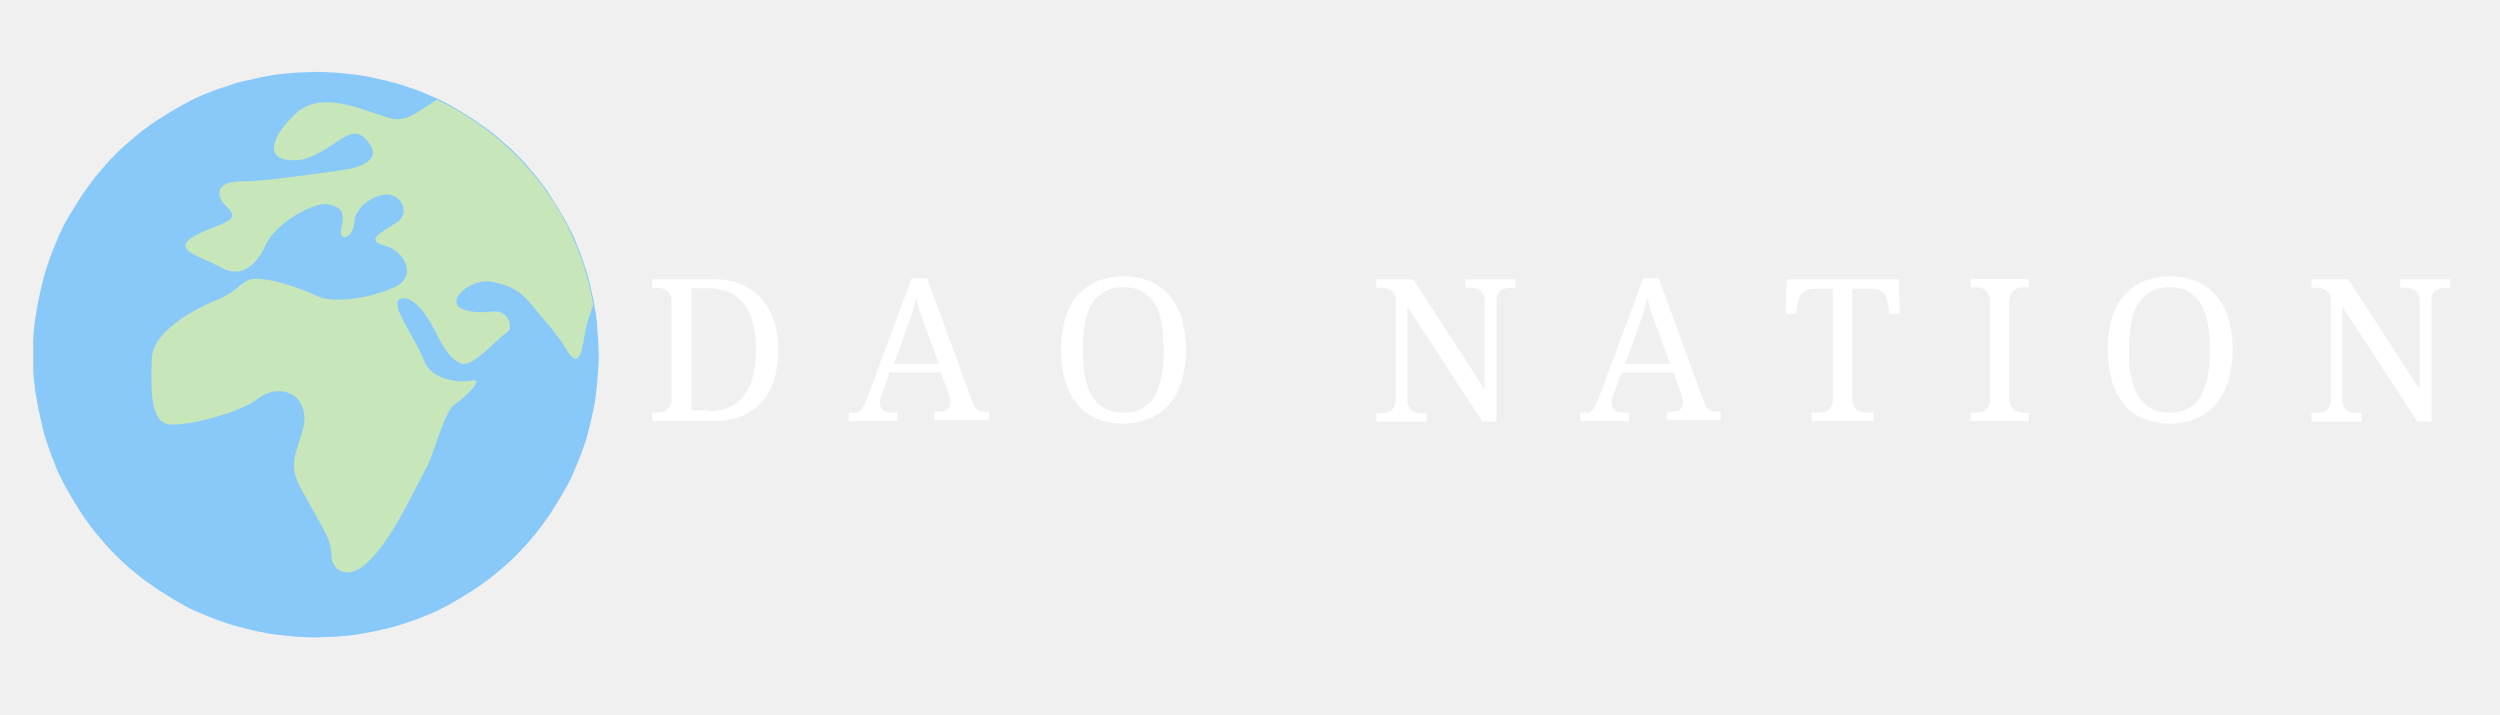
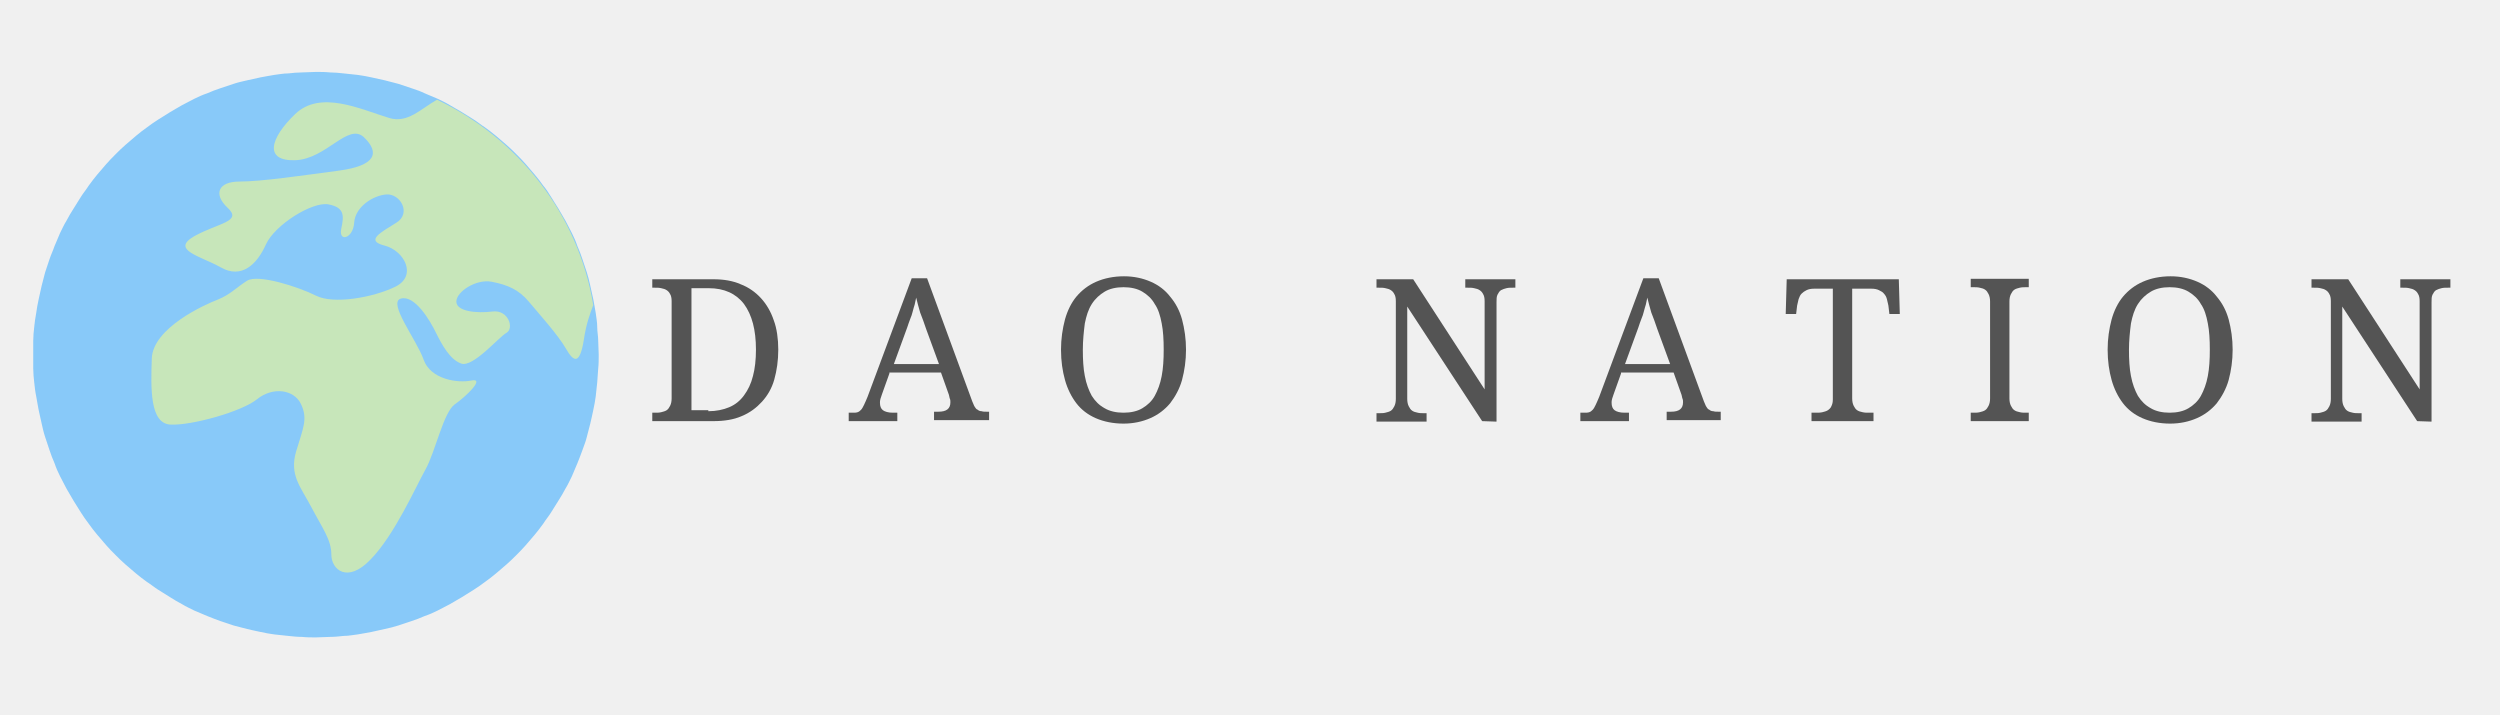
<svg xmlns="http://www.w3.org/2000/svg" xmlns:xlink="http://www.w3.org/1999/xlink" version="1.1" id="Layer_1" x="0px" y="0px" viewBox="0 0 504 144" style="enable-background:new 0 0 504 144;" xml:space="preserve">
+   <style type="text/css">
+ 	.st0{clip-path:url(#SVGID_2_);}
+ 	.st1{fill:#88C9F9;}
+ 	.st2{fill:#C7E6BA;}
+ 	.st3{fill:#545454;}
+ </style>
  <g>
    <g>
-       <defs>
-         <rect id="SVGID_1_" x="6.7" y="14.5" width="114" height="114" />
-       </defs>
-       <clipPath id="SVGID_2_">
-         <use xlink:href="#SVGID_1_" style="overflow:visible;" />
-       </clipPath>
-       <g style="clip-path:url(#SVGID_2_);">
-         <path style="fill:#88C9F9;" d="M120.7,71.5c0,0.9,0,1.9-0.1,2.8s-0.1,1.9-0.2,2.8c-0.1,0.9-0.2,1.9-0.3,2.8     c-0.1,0.9-0.3,1.8-0.5,2.8s-0.4,1.8-0.6,2.7c-0.2,0.9-0.5,1.8-0.7,2.7s-0.6,1.8-0.9,2.7c-0.3,0.9-0.7,1.8-1,2.6     c-0.4,0.9-0.7,1.7-1.1,2.6c-0.4,0.8-0.8,1.7-1.3,2.5c-0.4,0.8-0.9,1.6-1.4,2.4c-0.5,0.8-1,1.6-1.5,2.4c-0.5,0.8-1.1,1.5-1.6,2.3     c-0.6,0.8-1.1,1.5-1.7,2.2c-0.6,0.7-1.2,1.4-1.8,2.1c-0.6,0.7-1.3,1.4-1.9,2s-1.3,1.3-2,1.9c-0.7,0.6-1.4,1.2-2.1,1.8     c-0.7,0.6-1.5,1.2-2.2,1.7c-0.8,0.6-1.5,1.1-2.3,1.6c-0.8,0.5-1.6,1-2.4,1.5c-0.8,0.5-1.6,0.9-2.4,1.4c-0.8,0.4-1.7,0.9-2.5,1.3     c-0.8,0.4-1.7,0.8-2.6,1.1c-0.9,0.4-1.7,0.7-2.6,1c-0.9,0.3-1.8,0.6-2.7,0.9c-0.9,0.3-1.8,0.5-2.7,0.7c-0.9,0.2-1.8,0.4-2.7,0.6     c-0.9,0.2-1.8,0.3-2.8,0.5c-0.9,0.1-1.8,0.3-2.8,0.3c-0.9,0.1-1.9,0.2-2.8,0.2c-0.9,0-1.9,0.1-2.8,0.1c-0.9,0-1.9,0-2.8-0.1     c-0.9,0-1.9-0.1-2.8-0.2c-0.9-0.1-1.9-0.2-2.8-0.3c-0.9-0.1-1.8-0.3-2.8-0.5s-1.8-0.4-2.7-0.6c-0.9-0.2-1.8-0.5-2.7-0.7     c-0.9-0.3-1.8-0.6-2.7-0.9c-0.9-0.3-1.8-0.7-2.6-1c-0.9-0.4-1.7-0.7-2.6-1.1c-0.8-0.4-1.7-0.8-2.5-1.3c-0.8-0.4-1.6-0.9-2.4-1.4     c-0.8-0.5-1.6-1-2.4-1.5c-0.8-0.5-1.5-1.1-2.3-1.6c-0.8-0.6-1.5-1.1-2.2-1.7c-0.7-0.6-1.4-1.2-2.1-1.8c-0.7-0.6-1.4-1.3-2-1.9     c-0.7-0.7-1.3-1.3-1.9-2c-0.6-0.7-1.2-1.4-1.8-2.1c-0.6-0.7-1.2-1.5-1.7-2.2c-0.6-0.8-1.1-1.5-1.6-2.3c-0.5-0.8-1-1.6-1.5-2.4     c-0.5-0.8-0.9-1.6-1.4-2.4c-0.4-0.8-0.9-1.7-1.3-2.5c-0.4-0.8-0.8-1.7-1.1-2.6c-0.4-0.9-0.7-1.7-1-2.6c-0.3-0.9-0.6-1.8-0.9-2.7     s-0.5-1.8-0.7-2.7c-0.2-0.9-0.4-1.8-0.6-2.7c-0.2-0.9-0.3-1.8-0.5-2.8C7.1,79,7,78,6.9,77.1c-0.1-0.9-0.2-1.9-0.2-2.8     c0-0.9-0.1-1.9-0.1-2.8c0-0.9,0-1.9,0.1-2.8c0-0.9,0.1-1.9,0.2-2.8C7,65,7.1,64.1,7.3,63.1c0.1-0.9,0.3-1.8,0.5-2.8     c0.2-0.9,0.4-1.8,0.6-2.7c0.2-0.9,0.5-1.8,0.7-2.7c0.3-0.9,0.6-1.8,0.9-2.7c0.3-0.9,0.7-1.7,1-2.6c0.4-0.9,0.7-1.7,1.1-2.6     c0.4-0.8,0.8-1.7,1.3-2.5c0.4-0.8,0.9-1.6,1.4-2.4c0.5-0.8,1-1.6,1.5-2.4c0.5-0.8,1.1-1.5,1.6-2.3c0.6-0.8,1.1-1.5,1.7-2.2     c0.6-0.7,1.2-1.4,1.8-2.1c0.6-0.7,1.3-1.4,1.9-2c0.7-0.7,1.3-1.3,2-1.9c0.7-0.6,1.4-1.2,2.1-1.8c0.7-0.6,1.5-1.2,2.2-1.7     c0.8-0.6,1.5-1.1,2.3-1.6c0.8-0.5,1.6-1,2.4-1.5c0.8-0.5,1.6-0.9,2.4-1.4c0.8-0.4,1.7-0.9,2.5-1.3c0.8-0.4,1.7-0.8,2.6-1.1     c0.9-0.4,1.7-0.7,2.6-1c0.9-0.3,1.8-0.6,2.7-0.9c0.9-0.3,1.8-0.5,2.7-0.7c0.9-0.2,1.8-0.4,2.7-0.6s1.8-0.3,2.8-0.5     c0.9-0.1,1.8-0.3,2.8-0.3c0.9-0.1,1.9-0.2,2.8-0.2c0.9,0,1.9-0.1,2.8-0.1c0.9,0,1.9,0,2.8,0.1c0.9,0,1.9,0.1,2.8,0.2     c0.9,0.1,1.9,0.2,2.8,0.3c0.9,0.1,1.8,0.3,2.8,0.5c0.9,0.2,1.8,0.4,2.7,0.6c0.9,0.2,1.8,0.5,2.7,0.7c0.9,0.3,1.8,0.6,2.7,0.9     c0.9,0.3,1.8,0.6,2.6,1c0.9,0.4,1.7,0.7,2.6,1.1c0.8,0.4,1.7,0.8,2.5,1.3s1.6,0.9,2.4,1.4c0.8,0.5,1.6,1,2.4,1.5     c0.8,0.5,1.5,1.1,2.3,1.6c0.8,0.6,1.5,1.1,2.2,1.7c0.7,0.6,1.4,1.2,2.1,1.8c0.7,0.6,1.4,1.3,2,1.9c0.7,0.7,1.3,1.3,1.9,2     c0.6,0.7,1.2,1.4,1.8,2.1c0.6,0.7,1.2,1.5,1.7,2.2c0.6,0.7,1.1,1.5,1.6,2.3c0.5,0.8,1,1.6,1.5,2.4c0.5,0.8,0.9,1.6,1.4,2.4     c0.4,0.8,0.9,1.7,1.3,2.5c0.4,0.8,0.8,1.7,1.1,2.6c0.4,0.9,0.7,1.7,1,2.6c0.3,0.9,0.6,1.8,0.9,2.7c0.3,0.9,0.5,1.8,0.7,2.7     c0.2,0.9,0.4,1.8,0.6,2.7c0.2,0.9,0.3,1.8,0.5,2.8c0.1,0.9,0.3,1.8,0.3,2.8s0.2,1.9,0.2,2.8S120.7,70.6,120.7,71.5z" />
+       <g>
+         <defs>
+           <rect id="SVGID_1_" x="6.7" y="14.5" width="114" height="114" />
+         </defs>
+         <clipPath id="SVGID_2_">
+           <use xlink:href="#SVGID_1_" style="overflow:visible;" />
+         </clipPath>
+         <g class="st0">
+           <path class="st1" d="M120.7,71.5c0,0.9,0,1.9-0.1,2.8s-0.1,1.9-0.2,2.8s-0.2,1.9-0.3,2.8c-0.1,0.9-0.3,1.8-0.5,2.8      s-0.4,1.8-0.6,2.7c-0.2,0.9-0.5,1.8-0.7,2.7s-0.6,1.8-0.9,2.7c-0.3,0.9-0.7,1.8-1,2.6c-0.4,0.9-0.7,1.7-1.1,2.6      c-0.4,0.8-0.8,1.7-1.3,2.5c-0.4,0.8-0.9,1.6-1.4,2.4s-1,1.6-1.5,2.4s-1.1,1.5-1.6,2.3c-0.6,0.8-1.1,1.5-1.7,2.2      s-1.2,1.4-1.8,2.1c-0.6,0.7-1.3,1.4-1.9,2s-1.3,1.3-2,1.9s-1.4,1.2-2.1,1.8c-0.7,0.6-1.5,1.2-2.2,1.7c-0.8,0.6-1.5,1.1-2.3,1.6      s-1.6,1-2.4,1.5s-1.6,0.9-2.4,1.4c-0.8,0.4-1.7,0.9-2.5,1.3s-1.7,0.8-2.6,1.1c-0.9,0.4-1.7,0.7-2.6,1s-1.8,0.6-2.7,0.9      c-0.9,0.3-1.8,0.5-2.7,0.7c-0.9,0.2-1.8,0.4-2.7,0.6c-0.9,0.2-1.8,0.3-2.8,0.5c-0.9,0.1-1.8,0.3-2.8,0.3      c-0.9,0.1-1.9,0.2-2.8,0.2s-1.9,0.1-2.8,0.1c-0.9,0-1.9,0-2.8-0.1c-0.9,0-1.9-0.1-2.8-0.2c-0.9-0.1-1.9-0.2-2.8-0.3      c-0.9-0.1-1.8-0.3-2.8-0.5s-1.8-0.4-2.7-0.6s-1.8-0.5-2.7-0.7c-0.9-0.3-1.8-0.6-2.7-0.9s-1.8-0.7-2.6-1      c-0.9-0.4-1.7-0.7-2.6-1.1c-0.8-0.4-1.7-0.8-2.5-1.3c-0.8-0.4-1.6-0.9-2.4-1.4c-0.8-0.5-1.6-1-2.4-1.5c-0.8-0.5-1.5-1.1-2.3-1.6      c-0.8-0.6-1.5-1.1-2.2-1.7s-1.4-1.2-2.1-1.8c-0.7-0.6-1.4-1.3-2-1.9c-0.7-0.7-1.3-1.3-1.9-2s-1.2-1.4-1.8-2.1      c-0.6-0.7-1.2-1.5-1.7-2.2c-0.6-0.8-1.1-1.5-1.6-2.3s-1-1.6-1.5-2.4s-0.9-1.6-1.4-2.4c-0.4-0.8-0.9-1.7-1.3-2.5      c-0.4-0.8-0.8-1.7-1.1-2.6c-0.4-0.9-0.7-1.7-1-2.6S9.4,89,9.1,88.1s-0.5-1.8-0.7-2.7c-0.2-0.9-0.4-1.8-0.6-2.7      c-0.2-0.9-0.3-1.8-0.5-2.8C7.1,79,7,78,6.9,77.1s-0.2-1.9-0.2-2.8s-0.1-1.9-0.1-2.8s0-1.9,0.1-2.8c0-0.9,0.1-1.9,0.2-2.8      C7,65,7.1,64.1,7.3,63.1c0.1-0.9,0.3-1.8,0.5-2.8c0.2-0.9,0.4-1.8,0.6-2.7c0.2-0.9,0.5-1.8,0.7-2.7c0.3-0.9,0.6-1.8,0.9-2.7      c0.3-0.9,0.7-1.7,1-2.6c0.4-0.9,0.7-1.7,1.1-2.6c0.4-0.8,0.8-1.7,1.3-2.5c0.4-0.8,0.9-1.6,1.4-2.4c0.5-0.8,1-1.6,1.5-2.4      c0.5-0.8,1.1-1.5,1.6-2.3c0.6-0.8,1.1-1.5,1.7-2.2s1.2-1.4,1.8-2.1c0.6-0.7,1.3-1.4,1.9-2c0.7-0.7,1.3-1.3,2-1.9      s1.4-1.2,2.1-1.8c0.7-0.6,1.5-1.2,2.2-1.7c0.8-0.6,1.5-1.1,2.3-1.6c0.8-0.5,1.6-1,2.4-1.5s1.6-0.9,2.4-1.4      c0.8-0.4,1.7-0.9,2.5-1.3s1.7-0.8,2.6-1.1c0.9-0.4,1.7-0.7,2.6-1c0.9-0.3,1.8-0.6,2.7-0.9s1.8-0.5,2.7-0.7      c0.9-0.2,1.8-0.4,2.7-0.6s1.8-0.3,2.8-0.5c0.9-0.1,1.8-0.3,2.8-0.3c0.9-0.1,1.9-0.2,2.8-0.2c0.9,0,1.9-0.1,2.8-0.1      c0.9,0,1.9,0,2.8,0.1c0.9,0,1.9,0.1,2.8,0.2c0.9,0.1,1.9,0.2,2.8,0.3s1.8,0.3,2.8,0.5c0.9,0.2,1.8,0.4,2.7,0.6      c0.9,0.2,1.8,0.5,2.7,0.7c0.9,0.3,1.8,0.6,2.7,0.9c0.9,0.3,1.8,0.6,2.6,1c0.9,0.4,1.7,0.7,2.6,1.1c0.8,0.4,1.7,0.8,2.5,1.3      s1.6,0.9,2.4,1.4s1.6,1,2.4,1.5s1.5,1.1,2.3,1.6c0.8,0.6,1.5,1.1,2.2,1.7s1.4,1.2,2.1,1.8c0.7,0.6,1.4,1.3,2,1.9      c0.7,0.7,1.3,1.3,1.9,2s1.2,1.4,1.8,2.1c0.6,0.7,1.2,1.5,1.7,2.2c0.6,0.7,1.1,1.5,1.6,2.3s1,1.6,1.5,2.4      c0.5,0.8,0.9,1.6,1.4,2.4c0.4,0.8,0.9,1.7,1.3,2.5s0.8,1.7,1.1,2.6c0.4,0.9,0.7,1.7,1,2.6c0.3,0.9,0.6,1.8,0.9,2.7      s0.5,1.8,0.7,2.7s0.4,1.8,0.6,2.7s0.3,1.8,0.5,2.8c0.1,0.9,0.3,1.8,0.3,2.8s0.2,1.9,0.2,2.8S120.7,70.6,120.7,71.5z" />
+         </g>
      </g>
    </g>
-     <path style="fill:#C7E6BA;" d="M88.1,20.1c-3.2,1.8-5.9,4.8-9.6,3.7c-5.9-1.8-13.9-5.7-19-0.8c-5.1,4.9-6.3,9.5,0,9.3   c6.3-0.2,10.7-7.7,13.9-4.6s2.4,5.7-5.1,6.7c-7.5,1-15.6,2.2-20,2.2s-5.3,2.6-2.4,5.3c3,2.8-1.8,3-6.7,5.7c-4.9,2.8,1.2,4,5.3,6.3   c4.2,2.4,7.3-0.6,9.1-4.6c1.8-4,9.4-8.7,12.6-8.1c3.2,0.6,3.2,2.2,2.6,4.9c-0.6,2.8,2.4,2,2.6-1.2c0.2-3.2,3.8-5.5,6.5-5.7   c2.8-0.2,5.1,3.8,2,5.7c-3.2,2-6.3,3.6-2.4,4.6c4,1,6.7,6.1,2.2,8.3c-4.5,2.2-12.5,3.6-16,1.8c-3.6-1.8-11.7-4.4-13.9-3   c-2.2,1.4-3.4,2.8-5.9,3.8c-2.6,1-13.1,5.7-13.3,11.9c-0.2,6.1-0.4,13.1,3.8,13.3c4.2,0.2,14.3-2.6,17.4-5.1c3.2-2.6,7.5-2,8.9,1   c1.4,3,0.4,4.8-1,9.5c-1.4,4.8,0.9,7.1,3.1,11.3c2.2,4.2,4,6.5,4,9.5c0,3,3.2,5.9,7.9,1c4.8-4.9,9.1-14.6,11.1-18.2   c2-3.6,3.6-11.5,5.9-13.1s6.1-5.3,3.4-4.8c-2.8,0.6-8.3-0.2-9.7-4.2c-1.4-4-7.3-11.5-4.6-12.3c2.8-0.8,5.9,4.4,7.1,6.9   c1.2,2.4,2.8,5.4,5.1,6.2c2.4,0.8,7.5-5.3,9.1-6.2c1.6-0.9,0.4-4.7-2.8-4.3c-3.2,0.4-7.3,0-7.3-2c0-2,4-4.6,7.1-4   c3.2,0.6,5.5,1.6,7.5,4c2,2.4,5.9,6.7,7.5,9.5c1.6,2.8,2.8,3.2,3.6-1.8c0.5-3.3,1.2-5.1,1.9-7C116.6,43.2,104.5,27.9,88.1,20.1z" />
+     <path class="st2" d="M88.1,20.1c-3.2,1.8-5.9,4.8-9.6,3.7c-5.9-1.8-13.9-5.7-19-0.8s-6.3,9.5,0,9.3c6.3-0.2,10.7-7.7,13.9-4.6   s2.4,5.7-5.1,6.7s-15.6,2.2-20,2.2s-5.3,2.6-2.4,5.3c3,2.8-1.8,3-6.7,5.7c-4.9,2.8,1.2,4,5.3,6.3c4.2,2.4,7.3-0.6,9.1-4.6   s9.4-8.7,12.6-8.1c3.2,0.6,3.2,2.2,2.6,4.9c-0.6,2.8,2.4,2,2.6-1.2s3.8-5.5,6.5-5.7c2.8-0.2,5.1,3.8,2,5.7c-3.2,2-6.3,3.6-2.4,4.6   c4,1,6.7,6.1,2.2,8.3s-12.5,3.6-16,1.8c-3.6-1.8-11.7-4.4-13.9-3s-3.4,2.8-5.9,3.8c-2.6,1-13.1,5.7-13.3,11.9   c-0.2,6.1-0.4,13.1,3.8,13.3c4.2,0.2,14.3-2.6,17.4-5.1c3.2-2.6,7.5-2,8.9,1s0.4,4.8-1,9.5c-1.4,4.8,0.9,7.1,3.1,11.3   c2.2,4.2,4,6.5,4,9.5s3.2,5.9,7.9,1c4.8-4.9,9.1-14.6,11.1-18.2c2-3.6,3.6-11.5,5.9-13.1s6.1-5.3,3.4-4.8c-2.8,0.6-8.3-0.2-9.7-4.2   c-1.4-4-7.3-11.5-4.6-12.3c2.8-0.8,5.9,4.4,7.1,6.9c1.2,2.4,2.8,5.4,5.1,6.2c2.4,0.8,7.5-5.3,9.1-6.2c1.6-0.9,0.4-4.7-2.8-4.3   c-3.2,0.4-7.3,0-7.3-2s4-4.6,7.1-4c3.2,0.6,5.5,1.6,7.5,4s5.9,6.7,7.5,9.5c1.6,2.8,2.8,3.2,3.6-1.8c0.5-3.3,1.2-5.1,1.9-7   C116.6,43.2,104.5,27.9,88.1,20.1z" />
  </g>
  <g>
    <g>
      <g>
        <g id="glyph-0-1">
-           <path style="fill:#FFFFFF;" d="M156.9,70.5c0,2.2-0.3,4.2-0.8,6c-0.5,1.8-1.4,3.3-2.5,4.5c-1.1,1.2-2.4,2.2-4.1,2.9      c-1.6,0.7-3.5,1-5.7,1h-12.3v-1.7h0.5c0.5,0,0.9,0,1.3-0.1c0.4-0.1,0.8-0.2,1.1-0.4c0.3-0.2,0.5-0.5,0.7-0.9      c0.2-0.4,0.3-0.9,0.3-1.5V60.7c0-0.6-0.1-1.1-0.3-1.4c-0.2-0.4-0.4-0.6-0.7-0.8c-0.3-0.2-0.6-0.3-1.1-0.4      c-0.4-0.1-0.8-0.1-1.3-0.1h-0.5v-1.7h12.3c2.1,0,3.9,0.3,5.5,1c1.6,0.6,3,1.6,4.1,2.8c1.1,1.2,2,2.7,2.6,4.5      C156.6,66.2,156.9,68.3,156.9,70.5z M142.8,82.9c1.6,0,3-0.3,4.2-0.8c1.2-0.5,2.2-1.3,3-2.4c0.8-1.1,1.4-2.3,1.8-3.9      c0.4-1.5,0.6-3.3,0.6-5.3c0-4-0.8-7-2.4-9.2c-1.6-2.1-4-3.2-7.1-3.2h-3.5v24.6H142.8z" />
+           <path class="st3" d="M156.9,70.5c0,2.2-0.3,4.2-0.8,6s-1.4,3.3-2.5,4.5s-2.4,2.2-4.1,2.9c-1.6,0.7-3.5,1-5.7,1h-12.3v-1.7h0.5      c0.5,0,0.9,0,1.3-0.1c0.4-0.1,0.8-0.2,1.1-0.4c0.3-0.2,0.5-0.5,0.7-0.9s0.3-0.9,0.3-1.5V60.7c0-0.6-0.1-1.1-0.3-1.4      c-0.2-0.4-0.4-0.6-0.7-0.8s-0.6-0.3-1.1-0.4c-0.4-0.1-0.8-0.1-1.3-0.1h-0.5v-1.7h12.3c2.1,0,3.9,0.3,5.5,1      c1.6,0.6,3,1.6,4.1,2.8s2,2.7,2.6,4.5C156.6,66.2,156.9,68.3,156.9,70.5z M142.8,82.9c1.6,0,3-0.3,4.2-0.8s2.2-1.3,3-2.4      s1.4-2.3,1.8-3.9c0.4-1.5,0.6-3.3,0.6-5.3c0-4-0.8-7-2.4-9.2c-1.6-2.1-4-3.2-7.1-3.2h-3.5v24.6h3.4V82.9z" />
        </g>
      </g>
    </g>
    <g>
      <g>
        <g id="glyph-0-2">
-           <path style="fill:#FFFFFF;" d="M179.3,75.3l-1.5,4.2c-0.1,0.3-0.2,0.6-0.3,0.9c-0.1,0.3-0.1,0.6-0.1,0.8c0,0.7,0.2,1.2,0.6,1.5      c0.4,0.3,1.1,0.5,2,0.5h0.9v1.7h-9.8v-1.7h0.8c0.4,0,0.7,0,1-0.1c0.3-0.1,0.5-0.3,0.7-0.5c0.2-0.2,0.4-0.6,0.6-1      c0.2-0.4,0.4-0.9,0.7-1.6l8.9-23.9h3.1l9.1,24.8c0.2,0.4,0.3,0.8,0.5,1.1c0.2,0.3,0.3,0.5,0.6,0.6c0.2,0.2,0.5,0.3,0.8,0.3      c0.3,0.1,0.6,0.1,1,0.1h0.5v1.7h-11.1v-1.7h0.9c1.6,0,2.4-0.6,2.4-1.9c0-0.2,0-0.5-0.1-0.7c-0.1-0.2-0.1-0.5-0.2-0.8l-1.6-4.5      H179.3z M186.7,66.3c-0.4-1.2-0.8-2.3-1.2-3.3c-0.3-1.1-0.6-2.1-0.8-3c-0.1,0.5-0.2,1-0.3,1.4c-0.1,0.4-0.3,0.9-0.4,1.4      c-0.1,0.5-0.3,1-0.5,1.5c-0.2,0.5-0.4,1.1-0.6,1.7l-2.7,7.4h9.1L186.7,66.3z" />
+           <path class="st3" d="M179.3,75.3l-1.5,4.2c-0.1,0.3-0.2,0.6-0.3,0.9s-0.1,0.6-0.1,0.8c0,0.7,0.2,1.2,0.6,1.5      c0.4,0.3,1.1,0.5,2,0.5h0.9v1.7h-9.8v-1.7h0.8c0.4,0,0.7,0,1-0.1s0.5-0.3,0.7-0.5s0.4-0.6,0.6-1c0.2-0.4,0.4-0.9,0.7-1.6      l8.9-23.9h3.1l9.1,24.8c0.2,0.4,0.3,0.8,0.5,1.1c0.2,0.3,0.3,0.5,0.6,0.6c0.2,0.2,0.5,0.3,0.8,0.3c0.3,0.1,0.6,0.1,1,0.1h0.5      v1.7h-11.1V83h0.9c1.6,0,2.4-0.6,2.4-1.9c0-0.2,0-0.5-0.1-0.7s-0.1-0.5-0.2-0.8l-1.6-4.5h-10.4V75.3z M186.7,66.3      c-0.4-1.2-0.8-2.3-1.2-3.3c-0.3-1.1-0.6-2.1-0.8-3c-0.1,0.5-0.2,1-0.3,1.4s-0.3,0.9-0.4,1.4c-0.1,0.5-0.3,1-0.5,1.5      c-0.2,0.5-0.4,1.1-0.6,1.7l-2.7,7.4h9.1L186.7,66.3z" />
        </g>
      </g>
    </g>
    <g>
      <g>
        <g id="glyph-0-3">
-           <path style="fill:#FFFFFF;" d="M239.1,70.5c0,2.2-0.3,4.2-0.8,6.1c-0.5,1.8-1.4,3.4-2.4,4.7c-1.1,1.3-2.4,2.3-4,3      c-1.6,0.7-3.4,1.1-5.4,1.1c-2.1,0-4-0.4-5.6-1.1c-1.6-0.7-2.9-1.7-3.9-3c-1-1.3-1.8-2.9-2.3-4.7c-0.5-1.8-0.8-3.8-0.8-6.1      c0-2.2,0.3-4.2,0.8-6.1c0.5-1.8,1.3-3.4,2.3-4.6c1.1-1.3,2.4-2.3,4-3c1.6-0.7,3.5-1.1,5.6-1.1c2,0,3.8,0.4,5.4,1.1      c1.6,0.7,2.9,1.7,3.9,3c1.1,1.3,1.9,2.8,2.4,4.6C238.8,66.3,239.1,68.3,239.1,70.5z M218.3,70.5c0,2,0.1,3.8,0.4,5.3      c0.3,1.6,0.8,2.9,1.4,4c0.7,1.1,1.5,1.9,2.6,2.5c1,0.6,2.3,0.9,3.8,0.9c1.5,0,2.8-0.3,3.8-0.9c1-0.6,1.9-1.4,2.5-2.5      c0.6-1.1,1.1-2.4,1.4-4c0.3-1.6,0.4-3.3,0.4-5.3s-0.1-3.8-0.4-5.3c-0.3-1.6-0.7-2.9-1.4-3.9c-0.6-1.1-1.5-1.9-2.5-2.5      c-1-0.6-2.3-0.9-3.8-0.9c-1.5,0-2.8,0.3-3.8,0.9c-1,0.6-1.9,1.4-2.6,2.5c-0.7,1.1-1.1,2.4-1.4,3.9      C218.5,66.8,218.3,68.6,218.3,70.5z" />
+           <path class="st3" d="M239.1,70.5c0,2.2-0.3,4.2-0.8,6.1c-0.5,1.8-1.4,3.4-2.4,4.7c-1.1,1.3-2.4,2.3-4,3s-3.4,1.1-5.4,1.1      c-2.1,0-4-0.4-5.6-1.1s-2.9-1.7-3.9-3s-1.8-2.9-2.3-4.7c-0.5-1.8-0.8-3.8-0.8-6.1c0-2.2,0.3-4.2,0.8-6.1      c0.5-1.8,1.3-3.4,2.3-4.6c1.1-1.3,2.4-2.3,4-3s3.5-1.1,5.6-1.1c2,0,3.8,0.4,5.4,1.1c1.6,0.7,2.9,1.7,3.9,3      c1.1,1.3,1.9,2.8,2.4,4.6C238.8,66.3,239.1,68.3,239.1,70.5z M218.3,70.5c0,2,0.1,3.8,0.4,5.3c0.3,1.6,0.8,2.9,1.4,4      c0.7,1.1,1.5,1.9,2.6,2.5c1,0.6,2.3,0.9,3.8,0.9s2.8-0.3,3.8-0.9s1.9-1.4,2.5-2.5s1.1-2.4,1.4-4c0.3-1.6,0.4-3.3,0.4-5.3      s-0.1-3.8-0.4-5.3c-0.3-1.6-0.7-2.9-1.4-3.9c-0.6-1.1-1.5-1.9-2.5-2.5s-2.3-0.9-3.8-0.9s-2.8,0.3-3.8,0.9      c-1,0.6-1.9,1.4-2.6,2.5c-0.7,1.1-1.1,2.4-1.4,3.9C218.5,66.8,218.3,68.6,218.3,70.5z" />
        </g>
      </g>
    </g>
    <g>
      <g>
        <g id="glyph-0-5">
-           <path style="fill:#FFFFFF;" d="M298.8,84.9l-15.1-23.1v18.6c0,0.6,0.1,1.1,0.3,1.5c0.2,0.4,0.4,0.7,0.7,0.9      c0.3,0.2,0.6,0.3,1.1,0.4c0.4,0.1,0.8,0.1,1.3,0.1h0.5v1.7h-10.1v-1.7h0.5c0.5,0,0.9,0,1.3-0.1c0.4-0.1,0.8-0.2,1.1-0.4      c0.3-0.2,0.5-0.5,0.7-0.9c0.2-0.4,0.3-0.9,0.3-1.5V60.7c0-0.6-0.1-1.1-0.3-1.4c-0.2-0.4-0.4-0.6-0.7-0.8      c-0.3-0.2-0.6-0.3-1.1-0.4c-0.4-0.1-0.8-0.1-1.3-0.1h-0.5v-1.7h7.4l14.4,22.2V60.7c0-0.6-0.1-1.1-0.3-1.4      c-0.2-0.4-0.4-0.6-0.7-0.8c-0.3-0.2-0.6-0.3-1.1-0.4c-0.4-0.1-0.8-0.1-1.3-0.1h-0.5v-1.7h10.1v1.7H305c-0.5,0-0.9,0-1.3,0.1      c-0.4,0.1-0.7,0.2-1.1,0.4c-0.3,0.2-0.5,0.5-0.7,0.9c-0.2,0.4-0.2,0.9-0.2,1.5v24.1H298.8z" />
+           <path class="st3" d="M298.8,84.9l-15.1-23.1v18.6c0,0.6,0.1,1.1,0.3,1.5c0.2,0.4,0.4,0.7,0.7,0.9c0.3,0.2,0.6,0.3,1.1,0.4      c0.4,0.1,0.8,0.1,1.3,0.1h0.5V85h-10.1v-1.7h0.5c0.5,0,0.9,0,1.3-0.1s0.8-0.2,1.1-0.4c0.3-0.2,0.5-0.5,0.7-0.9s0.3-0.9,0.3-1.5      V60.7c0-0.6-0.1-1.1-0.3-1.4c-0.2-0.4-0.4-0.6-0.7-0.8c-0.3-0.2-0.6-0.3-1.1-0.4c-0.4-0.1-0.8-0.1-1.3-0.1h-0.5v-1.7h7.4      l14.4,22.2V60.7c0-0.6-0.1-1.1-0.3-1.4c-0.2-0.4-0.4-0.6-0.7-0.8c-0.3-0.2-0.6-0.3-1.1-0.4c-0.4-0.1-0.8-0.1-1.3-0.1h-0.5v-1.7      h10.1V58H305c-0.5,0-0.9,0-1.3,0.1s-0.7,0.2-1.1,0.4c-0.3,0.2-0.5,0.5-0.7,0.9s-0.2,0.9-0.2,1.5V85L298.8,84.9L298.8,84.9z" />
        </g>
      </g>
    </g>
    <g>
      <g>
        <g id="glyph-0-2_1_">
-           <path style="fill:#FFFFFF;" d="M326.8,75.3l-1.5,4.2c-0.1,0.3-0.2,0.6-0.3,0.9c-0.1,0.3-0.1,0.6-0.1,0.8c0,0.7,0.2,1.2,0.6,1.5      c0.4,0.3,1.1,0.5,2,0.5h0.9v1.7h-9.8v-1.7h0.8c0.4,0,0.7,0,1-0.1c0.3-0.1,0.5-0.3,0.7-0.5c0.2-0.2,0.4-0.6,0.6-1      c0.2-0.4,0.4-0.9,0.7-1.6l8.9-23.9h3.1l9.1,24.8c0.2,0.4,0.3,0.8,0.5,1.1c0.2,0.3,0.3,0.5,0.6,0.6c0.2,0.2,0.5,0.3,0.8,0.3      c0.3,0.1,0.6,0.1,1,0.1h0.5v1.7H336v-1.7h0.9c1.6,0,2.4-0.6,2.4-1.9c0-0.2,0-0.5-0.1-0.7c-0.1-0.2-0.1-0.5-0.2-0.8l-1.6-4.5      H326.8z M334.1,66.3c-0.4-1.2-0.8-2.3-1.2-3.3c-0.3-1.1-0.6-2.1-0.8-3c-0.1,0.5-0.2,1-0.3,1.4c-0.1,0.4-0.3,0.9-0.4,1.4      c-0.1,0.5-0.3,1-0.5,1.5c-0.2,0.5-0.4,1.1-0.6,1.7l-2.7,7.4h9.1L334.1,66.3z" />
+           <path class="st3" d="M326.8,75.3l-1.5,4.2c-0.1,0.3-0.2,0.6-0.3,0.9c-0.1,0.3-0.1,0.6-0.1,0.8c0,0.7,0.2,1.2,0.6,1.5      s1.1,0.5,2,0.5h0.9v1.7h-9.8v-1.7h0.8c0.4,0,0.7,0,1-0.1s0.5-0.3,0.7-0.5s0.4-0.6,0.6-1s0.4-0.9,0.7-1.6l8.9-23.9h3.1l9.1,24.8      c0.2,0.4,0.3,0.8,0.5,1.1c0.2,0.3,0.3,0.5,0.6,0.6c0.2,0.2,0.5,0.3,0.8,0.3c0.3,0.1,0.6,0.1,1,0.1h0.5v1.7H336V83h0.9      c1.6,0,2.4-0.6,2.4-1.9c0-0.2,0-0.5-0.1-0.7s-0.1-0.5-0.2-0.8l-1.6-4.5h-10.6V75.3z M334.1,66.3c-0.4-1.2-0.8-2.3-1.2-3.3      c-0.3-1.1-0.6-2.1-0.8-3c-0.1,0.5-0.2,1-0.3,1.4c-0.1,0.4-0.3,0.9-0.4,1.4s-0.3,1-0.5,1.5c-0.2,0.5-0.4,1.1-0.6,1.7l-2.7,7.4      h9.1L334.1,66.3z" />
        </g>
      </g>
    </g>
    <g>
      <g>
        <g id="glyph-0-6">
-           <path style="fill:#FFFFFF;" d="M373.4,80.3c0,0.6,0.1,1.1,0.3,1.5c0.2,0.4,0.4,0.7,0.7,0.9c0.3,0.2,0.6,0.3,1.1,0.4      c0.4,0.1,0.8,0.1,1.3,0.1h0.9v1.7h-12.5v-1.7h0.9c0.4,0,0.9,0,1.3-0.1c0.4-0.1,0.8-0.2,1.1-0.4c0.3-0.2,0.6-0.5,0.7-0.8      c0.2-0.4,0.3-0.8,0.3-1.4V58.2h-3.8c-0.6,0-1.1,0.1-1.5,0.3c-0.4,0.2-0.7,0.4-1,0.7c-0.3,0.3-0.4,0.6-0.6,1.1      c-0.1,0.4-0.2,0.8-0.3,1.3l-0.2,1.7h-2.1l0.2-7h22.6l0.2,7h-2.1l-0.2-1.7c-0.1-0.4-0.2-0.9-0.3-1.3c-0.1-0.4-0.3-0.8-0.6-1.1      c-0.2-0.3-0.6-0.5-1-0.7c-0.4-0.2-0.9-0.3-1.5-0.3h-3.9V80.3z" />
+           <path class="st3" d="M373.4,80.3c0,0.6,0.1,1.1,0.3,1.5c0.2,0.4,0.4,0.7,0.7,0.9c0.3,0.2,0.6,0.3,1.1,0.4      c0.4,0.1,0.8,0.1,1.3,0.1h0.9v1.7h-12.5v-1.7h0.9c0.4,0,0.9,0,1.3-0.1s0.8-0.2,1.1-0.4c0.3-0.2,0.6-0.5,0.7-0.8      c0.2-0.4,0.3-0.8,0.3-1.4V58.2h-3.8c-0.6,0-1.1,0.1-1.5,0.3s-0.7,0.4-1,0.7s-0.4,0.6-0.6,1.1c-0.1,0.4-0.2,0.8-0.3,1.3l-0.2,1.7      H360l0.2-7h22.6l0.2,7h-2.1l-0.2-1.7c-0.1-0.4-0.2-0.9-0.3-1.3c-0.1-0.4-0.3-0.8-0.6-1.1c-0.2-0.3-0.6-0.5-1-0.7      s-0.9-0.3-1.5-0.3h-3.9V80.3z" />
        </g>
      </g>
    </g>
    <g>
      <g>
        <g id="glyph-0-7">
-           <path style="fill:#FFFFFF;" d="M397.3,84.9v-1.7h0.5c0.5,0,0.9,0,1.3-0.1c0.4-0.1,0.8-0.2,1.1-0.4c0.3-0.2,0.5-0.5,0.7-0.9      c0.2-0.4,0.3-0.9,0.3-1.5V60.8c0-0.6-0.1-1.1-0.3-1.5c-0.2-0.4-0.4-0.7-0.7-0.9c-0.3-0.2-0.6-0.3-1.1-0.4      c-0.4-0.1-0.8-0.1-1.3-0.1h-0.5v-1.7H409v1.7h-0.5c-0.4,0-0.9,0-1.3,0.1c-0.4,0.1-0.8,0.2-1.1,0.4c-0.3,0.2-0.5,0.5-0.7,0.9      c-0.2,0.4-0.3,0.9-0.3,1.5v19.5c0,0.6,0.1,1.1,0.3,1.5c0.2,0.4,0.4,0.7,0.7,0.9c0.3,0.2,0.6,0.3,1.1,0.4      c0.4,0.1,0.8,0.1,1.3,0.1h0.5v1.7H397.3z" />
+           <path class="st3" d="M397.3,84.9v-1.7h0.5c0.5,0,0.9,0,1.3-0.1s0.8-0.2,1.1-0.4c0.3-0.2,0.5-0.5,0.7-0.9s0.3-0.9,0.3-1.5V60.8      c0-0.6-0.1-1.1-0.3-1.5c-0.2-0.4-0.4-0.7-0.7-0.9c-0.3-0.2-0.6-0.3-1.1-0.4c-0.4-0.1-0.8-0.1-1.3-0.1h-0.5v-1.7H409v1.7h-0.5      c-0.4,0-0.9,0-1.3,0.1s-0.8,0.2-1.1,0.4c-0.3,0.2-0.5,0.5-0.7,0.9s-0.3,0.9-0.3,1.5v19.5c0,0.6,0.1,1.1,0.3,1.5      c0.2,0.4,0.4,0.7,0.7,0.9c0.3,0.2,0.6,0.3,1.1,0.4c0.4,0.1,0.8,0.1,1.3,0.1h0.5v1.7H397.3z" />
        </g>
      </g>
    </g>
    <g>
      <g>
        <g id="glyph-0-3_1_">
-           <path style="fill:#FFFFFF;" d="M450.1,70.5c0,2.2-0.3,4.2-0.8,6.1c-0.5,1.8-1.4,3.4-2.4,4.7c-1.1,1.3-2.4,2.3-4,3      c-1.6,0.7-3.4,1.1-5.4,1.1c-2.1,0-4-0.4-5.6-1.1c-1.6-0.7-2.9-1.7-3.9-3c-1-1.3-1.8-2.9-2.3-4.7c-0.5-1.8-0.8-3.8-0.8-6.1      c0-2.2,0.3-4.2,0.8-6.1c0.5-1.8,1.3-3.4,2.3-4.6c1.1-1.3,2.4-2.3,4-3c1.6-0.7,3.5-1.1,5.6-1.1c2,0,3.8,0.4,5.4,1.1      c1.6,0.7,2.9,1.7,3.9,3c1.1,1.3,1.9,2.8,2.4,4.6C449.8,66.3,450.1,68.3,450.1,70.5z M429.2,70.5c0,2,0.1,3.8,0.4,5.3      c0.3,1.6,0.8,2.9,1.4,4c0.7,1.1,1.5,1.9,2.6,2.5c1,0.6,2.3,0.9,3.8,0.9c1.5,0,2.8-0.3,3.8-0.9c1-0.6,1.9-1.4,2.5-2.5      c0.6-1.1,1.1-2.4,1.4-4c0.3-1.6,0.4-3.3,0.4-5.3s-0.1-3.8-0.4-5.3c-0.3-1.6-0.7-2.9-1.4-3.9c-0.6-1.1-1.5-1.9-2.5-2.5      c-1-0.6-2.3-0.9-3.8-0.9c-1.5,0-2.8,0.3-3.8,0.9c-1,0.6-1.9,1.4-2.6,2.5c-0.7,1.1-1.1,2.4-1.4,3.9      C429.4,66.8,429.2,68.6,429.2,70.5z" />
+           <path class="st3" d="M450.1,70.5c0,2.2-0.3,4.2-0.8,6.1c-0.5,1.8-1.4,3.4-2.4,4.7c-1.1,1.3-2.4,2.3-4,3s-3.4,1.1-5.4,1.1      c-2.1,0-4-0.4-5.6-1.1s-2.9-1.7-3.9-3s-1.8-2.9-2.3-4.7c-0.5-1.8-0.8-3.8-0.8-6.1c0-2.2,0.3-4.2,0.8-6.1      c0.5-1.8,1.3-3.4,2.3-4.6c1.1-1.3,2.4-2.3,4-3s3.5-1.1,5.6-1.1c2,0,3.8,0.4,5.4,1.1c1.6,0.7,2.9,1.7,3.9,3      c1.1,1.3,1.9,2.8,2.4,4.6C449.8,66.3,450.1,68.3,450.1,70.5z M429.2,70.5c0,2,0.1,3.8,0.4,5.3c0.3,1.6,0.8,2.9,1.4,4      c0.7,1.1,1.5,1.9,2.6,2.5c1,0.6,2.3,0.9,3.8,0.9s2.8-0.3,3.8-0.9s1.9-1.4,2.5-2.5s1.1-2.4,1.4-4s0.4-3.3,0.4-5.3      s-0.1-3.8-0.4-5.3c-0.3-1.6-0.7-2.9-1.4-3.9c-0.6-1.1-1.5-1.9-2.5-2.5s-2.3-0.9-3.8-0.9s-2.8,0.3-3.8,0.9      c-1,0.6-1.9,1.4-2.6,2.5s-1.1,2.4-1.4,3.9C429.4,66.8,429.2,68.6,429.2,70.5z" />
        </g>
      </g>
    </g>
    <g>
      <g>
        <g id="glyph-0-5_1_">
-           <path style="fill:#FFFFFF;" d="M487.3,84.9l-15.1-23.1v18.6c0,0.6,0.1,1.1,0.3,1.5c0.2,0.4,0.4,0.7,0.7,0.9      c0.3,0.2,0.6,0.3,1.1,0.4c0.4,0.1,0.8,0.1,1.3,0.1h0.5v1.7H466v-1.7h0.5c0.5,0,0.9,0,1.3-0.1c0.4-0.1,0.8-0.2,1.1-0.4      c0.3-0.2,0.5-0.5,0.7-0.9c0.2-0.4,0.3-0.9,0.3-1.5V60.7c0-0.6-0.1-1.1-0.3-1.4c-0.2-0.4-0.4-0.6-0.7-0.8      c-0.3-0.2-0.6-0.3-1.1-0.4c-0.4-0.1-0.8-0.1-1.3-0.1H466v-1.7h7.4l14.4,22.2V60.7c0-0.6-0.1-1.1-0.3-1.4      c-0.2-0.4-0.4-0.6-0.7-0.8c-0.3-0.2-0.6-0.3-1.1-0.4c-0.4-0.1-0.8-0.1-1.3-0.1h-0.5v-1.7h10.1v1.7h-0.5c-0.5,0-0.9,0-1.3,0.1      c-0.4,0.1-0.7,0.2-1.1,0.4c-0.3,0.2-0.5,0.5-0.7,0.9c-0.2,0.4-0.2,0.9-0.2,1.5v24.1H487.3z" />
+           <path class="st3" d="M487.3,84.9l-15.1-23.1v18.6c0,0.6,0.1,1.1,0.3,1.5c0.2,0.4,0.4,0.7,0.7,0.9c0.3,0.2,0.6,0.3,1.1,0.4      c0.4,0.1,0.8,0.1,1.3,0.1h0.5V85H466v-1.7h0.5c0.5,0,0.9,0,1.3-0.1s0.8-0.2,1.1-0.4c0.3-0.2,0.5-0.5,0.7-0.9s0.3-0.9,0.3-1.5      V60.7c0-0.6-0.1-1.1-0.3-1.4c-0.2-0.4-0.4-0.6-0.7-0.8c-0.3-0.2-0.6-0.3-1.1-0.4c-0.4-0.1-0.8-0.1-1.3-0.1H466v-1.7h7.4      l14.4,22.2V60.7c0-0.6-0.1-1.1-0.3-1.4c-0.2-0.4-0.4-0.6-0.7-0.8c-0.3-0.2-0.6-0.3-1.1-0.4c-0.4-0.1-0.8-0.1-1.3-0.1h-0.5v-1.7      H494V58h-0.5c-0.5,0-0.9,0-1.3,0.1s-0.7,0.2-1.1,0.4c-0.3,0.2-0.5,0.5-0.7,0.9s-0.2,0.9-0.2,1.5V85L487.3,84.9L487.3,84.9z" />
        </g>
      </g>
    </g>
  </g>
</svg>
